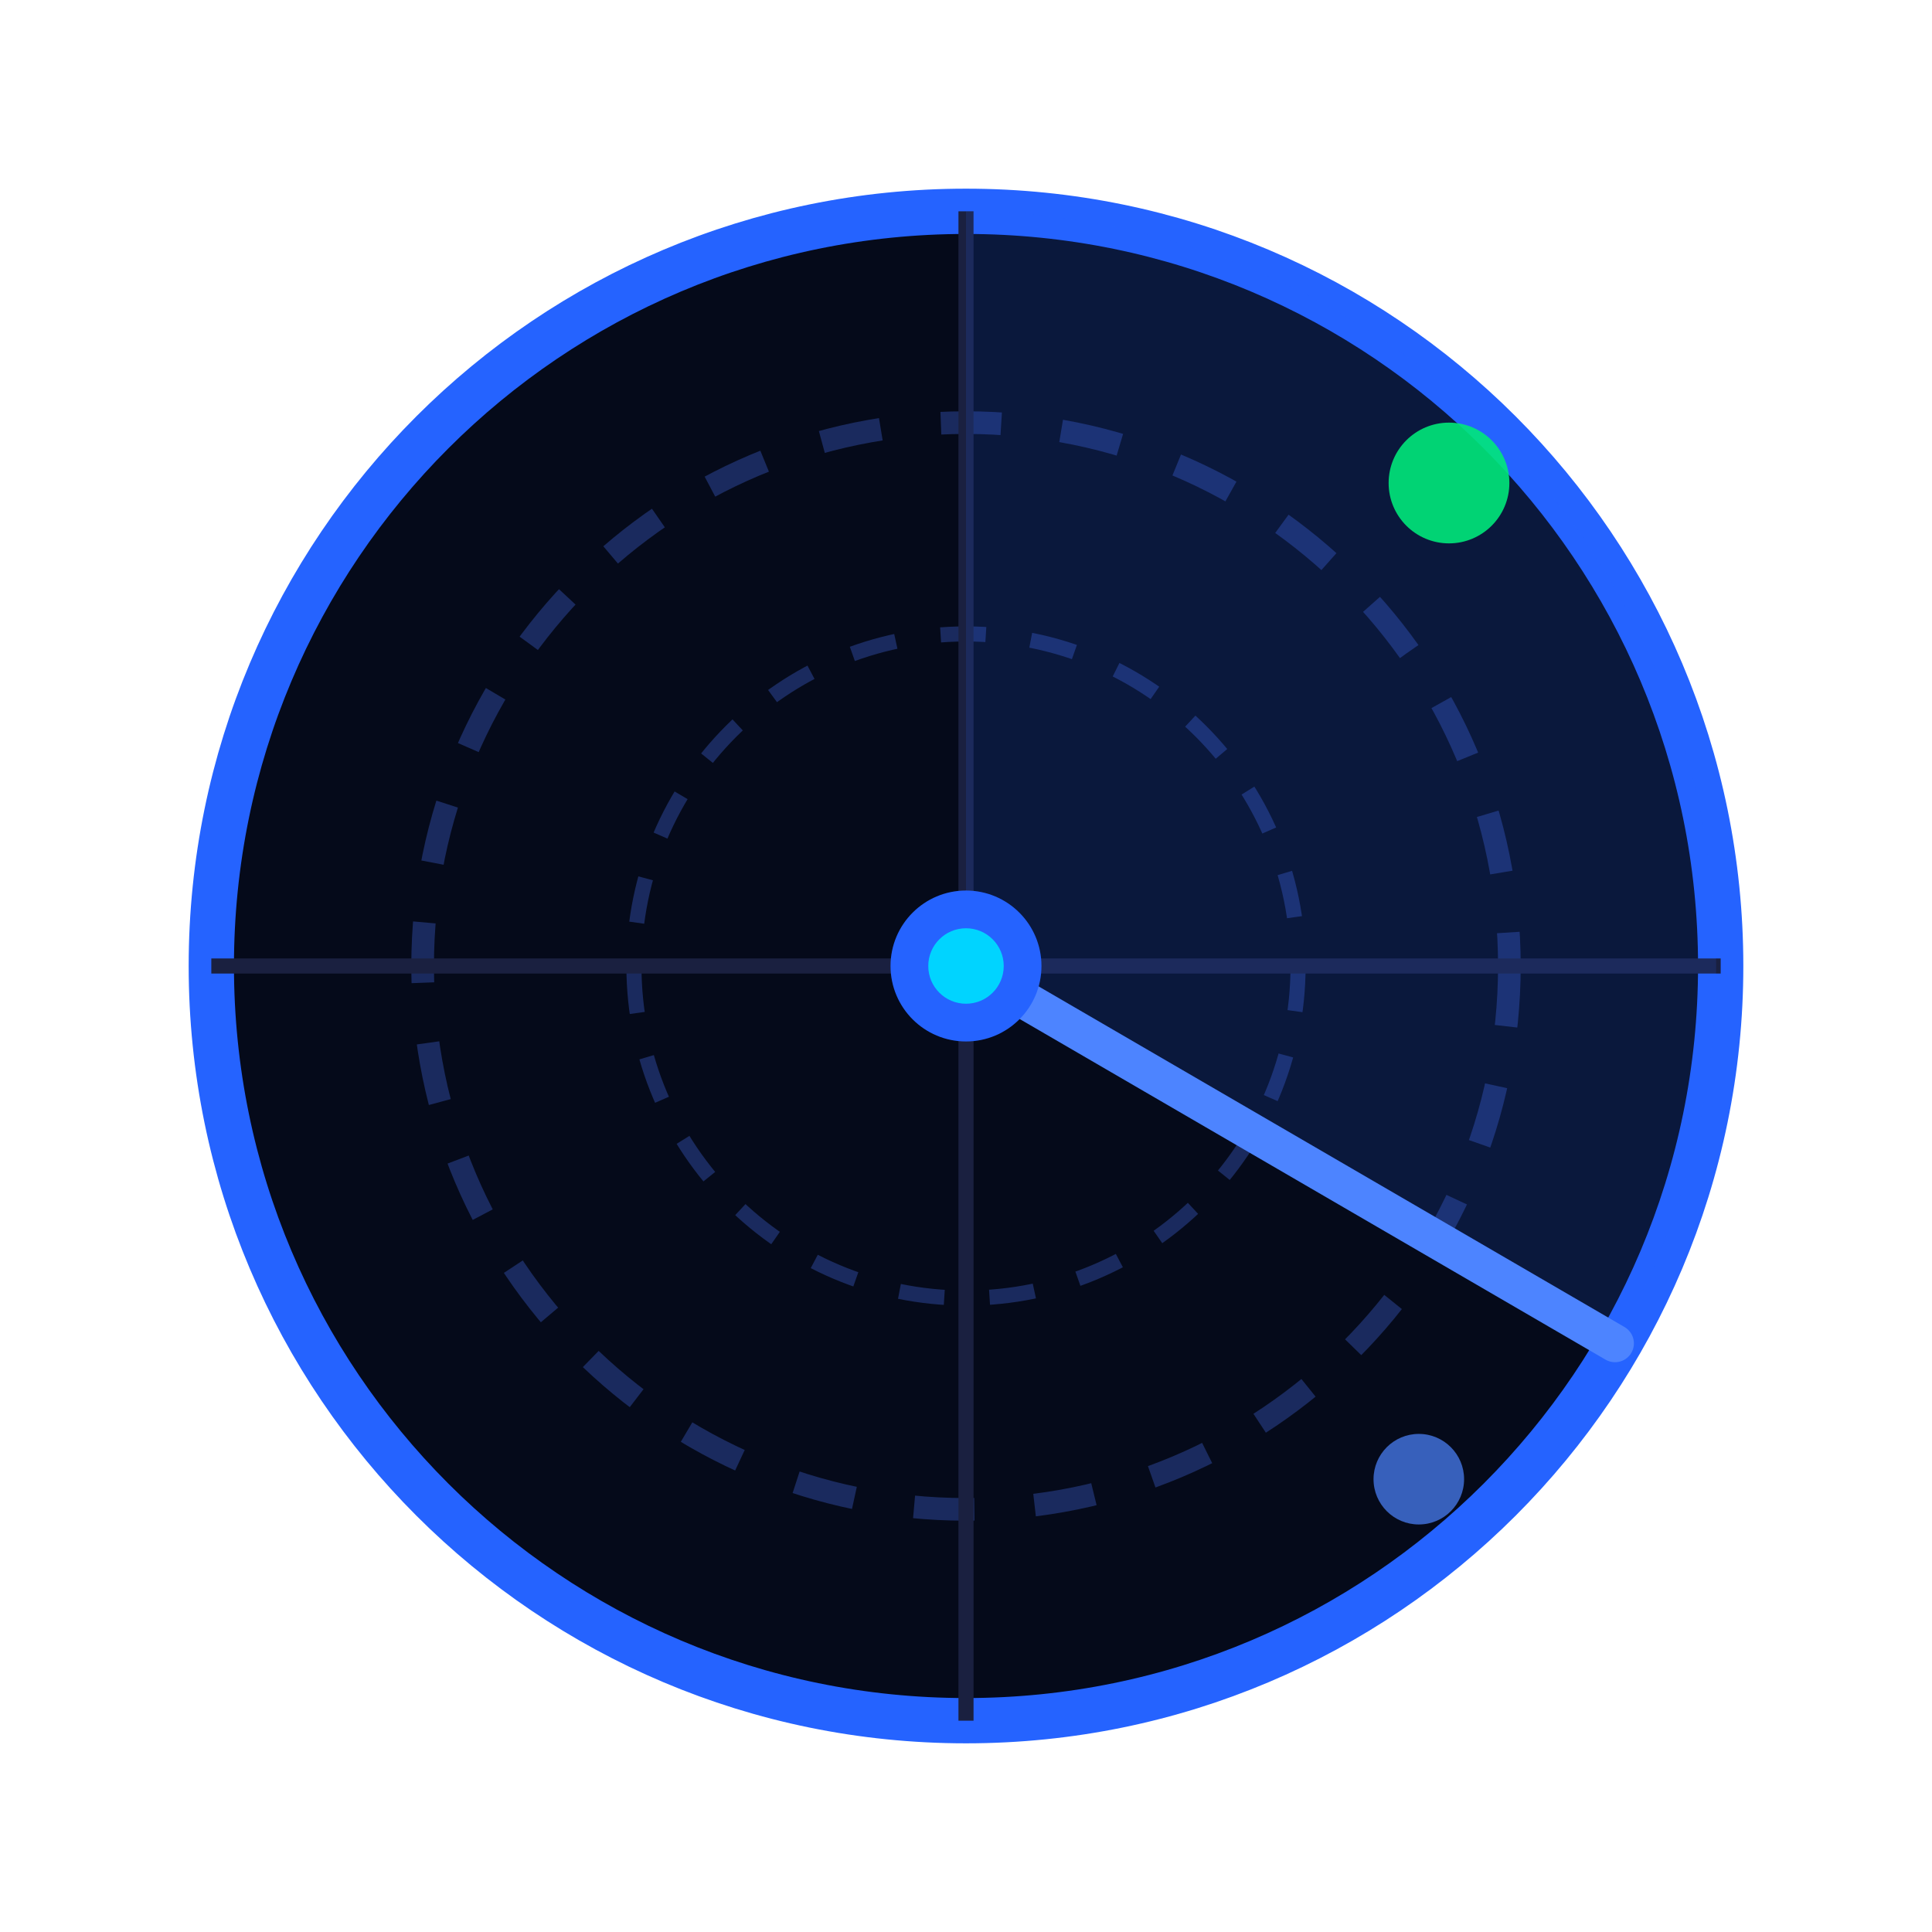
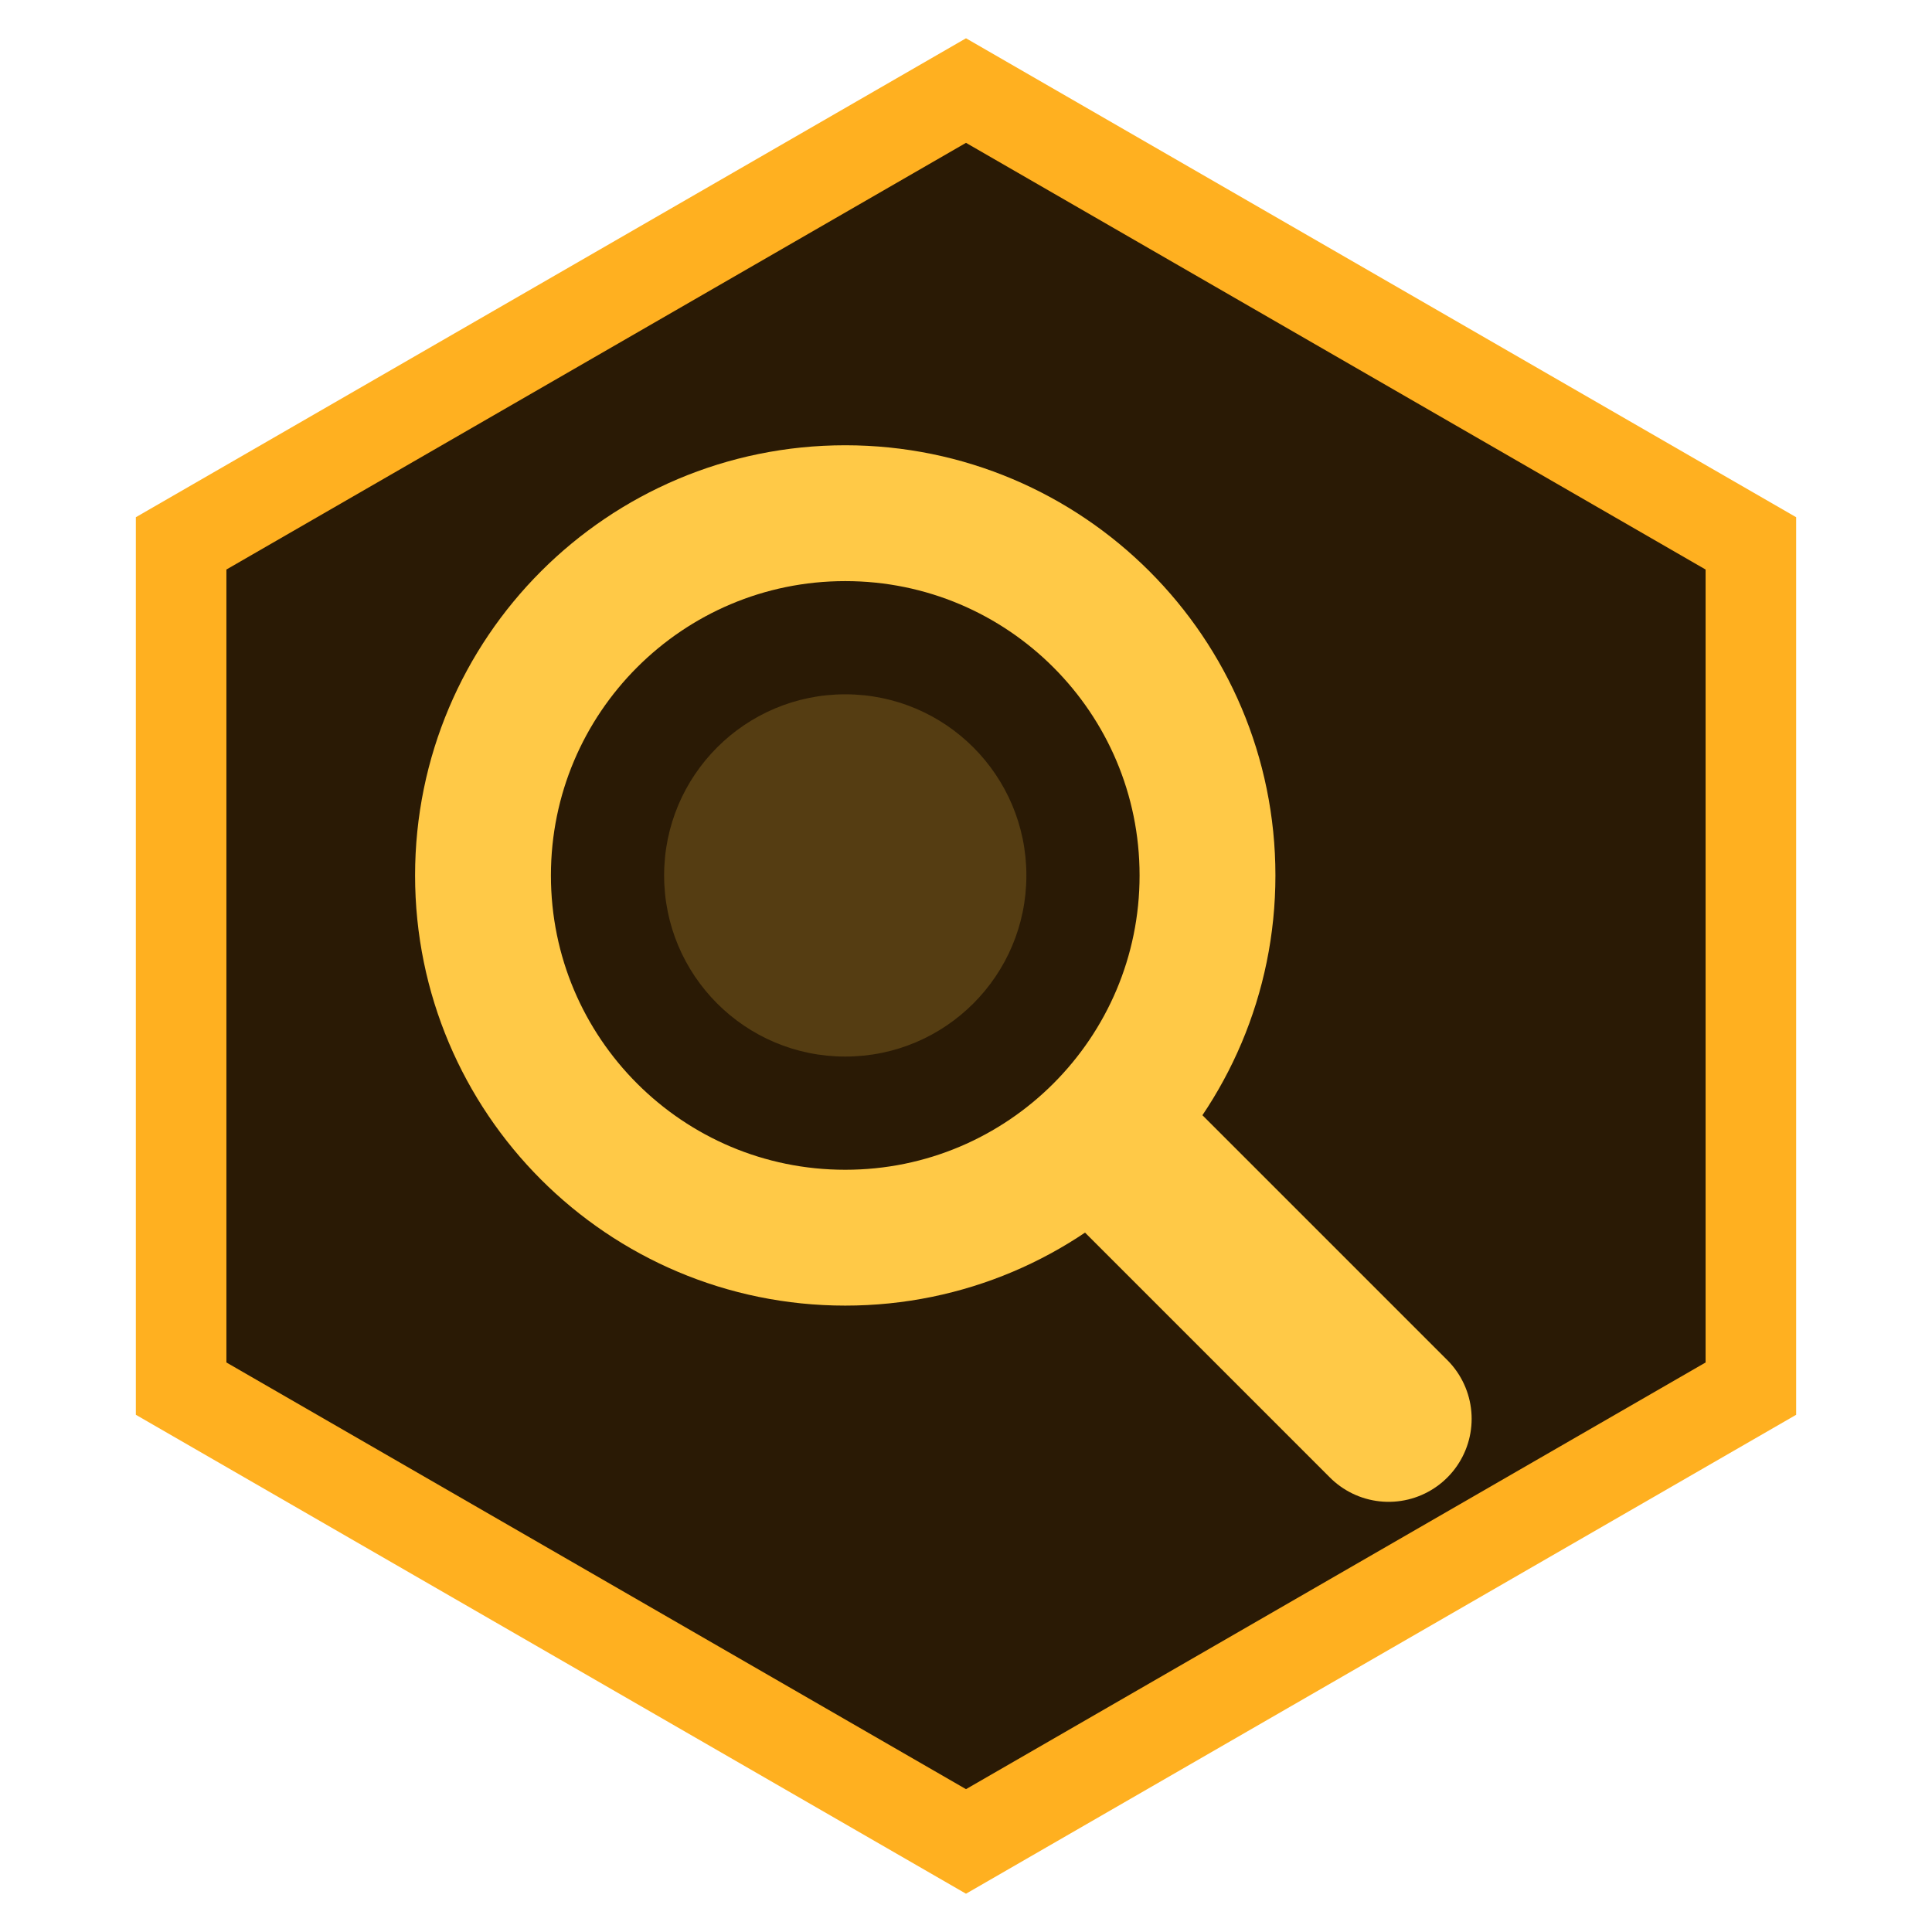
- <svg xmlns="http://www.w3.org/2000/svg" width="128" height="128" viewBox="0 0 128 128" fill="none">
-   <g transform="translate(64,64)">
-     <circle r="50" fill="#050a1a" stroke="#2563ff" stroke-width="3" />
-     <circle r="36" fill="none" stroke="#1a2a5e" stroke-width="1.5" stroke-dasharray="4 4" />
-     <circle r="22" fill="none" stroke="#1a2a5e" stroke-width="1" stroke-dasharray="3 3" />
-     <line x1="0" y1="-50" x2="0" y2="0" stroke="#1a2040" stroke-width="1" />
-     <line x1="50" y1="0" x2="0" y2="0" stroke="#1a2040" stroke-width="1" />
-     <line x1="0" y1="50" x2="0" y2="0" stroke="#1a2040" stroke-width="1" />
-     <line x1="-50" y1="0" x2="0" y2="0" stroke="#1a2040" stroke-width="1" />
-     <path d="M0 0 L0,-50 A50,50 0 0 1 43,25 Z" fill="#2563ff" opacity="0.15" />
-     <line x1="0" y1="0" x2="43" y2="25" stroke="#4d84ff" stroke-width="2.5" stroke-linecap="round" />
-     <circle r="5" fill="#2563ff" />
-     <circle r="2.5" fill="#00d4ff" />
-     <circle cx="32" cy="-32" r="4" fill="#00e87a" opacity="0.9" />
-     <circle cx="30" cy="34" r="3" fill="#4d84ff" opacity="0.7" />
-   </g>
+ <svg xmlns="http://www.w3.org/2000/svg" viewBox="0 0 128 128" width="128" height="128">
+   <polygon points="64,6 116,36 116,92 64,122 12,92 12,36" fill="#2a1a05" stroke="#ffb020" stroke-width="6" />
+   <circle cx="56" cy="58" r="24" fill="none" stroke="#ffc947" stroke-width="9" />
+   <line x1="74" y1="76" x2="92" y2="94" stroke="#ffc947" stroke-width="11" stroke-linecap="round" />
+   <circle cx="56" cy="58" r="12" fill="#ffc947" opacity="0.2" />
</svg>
